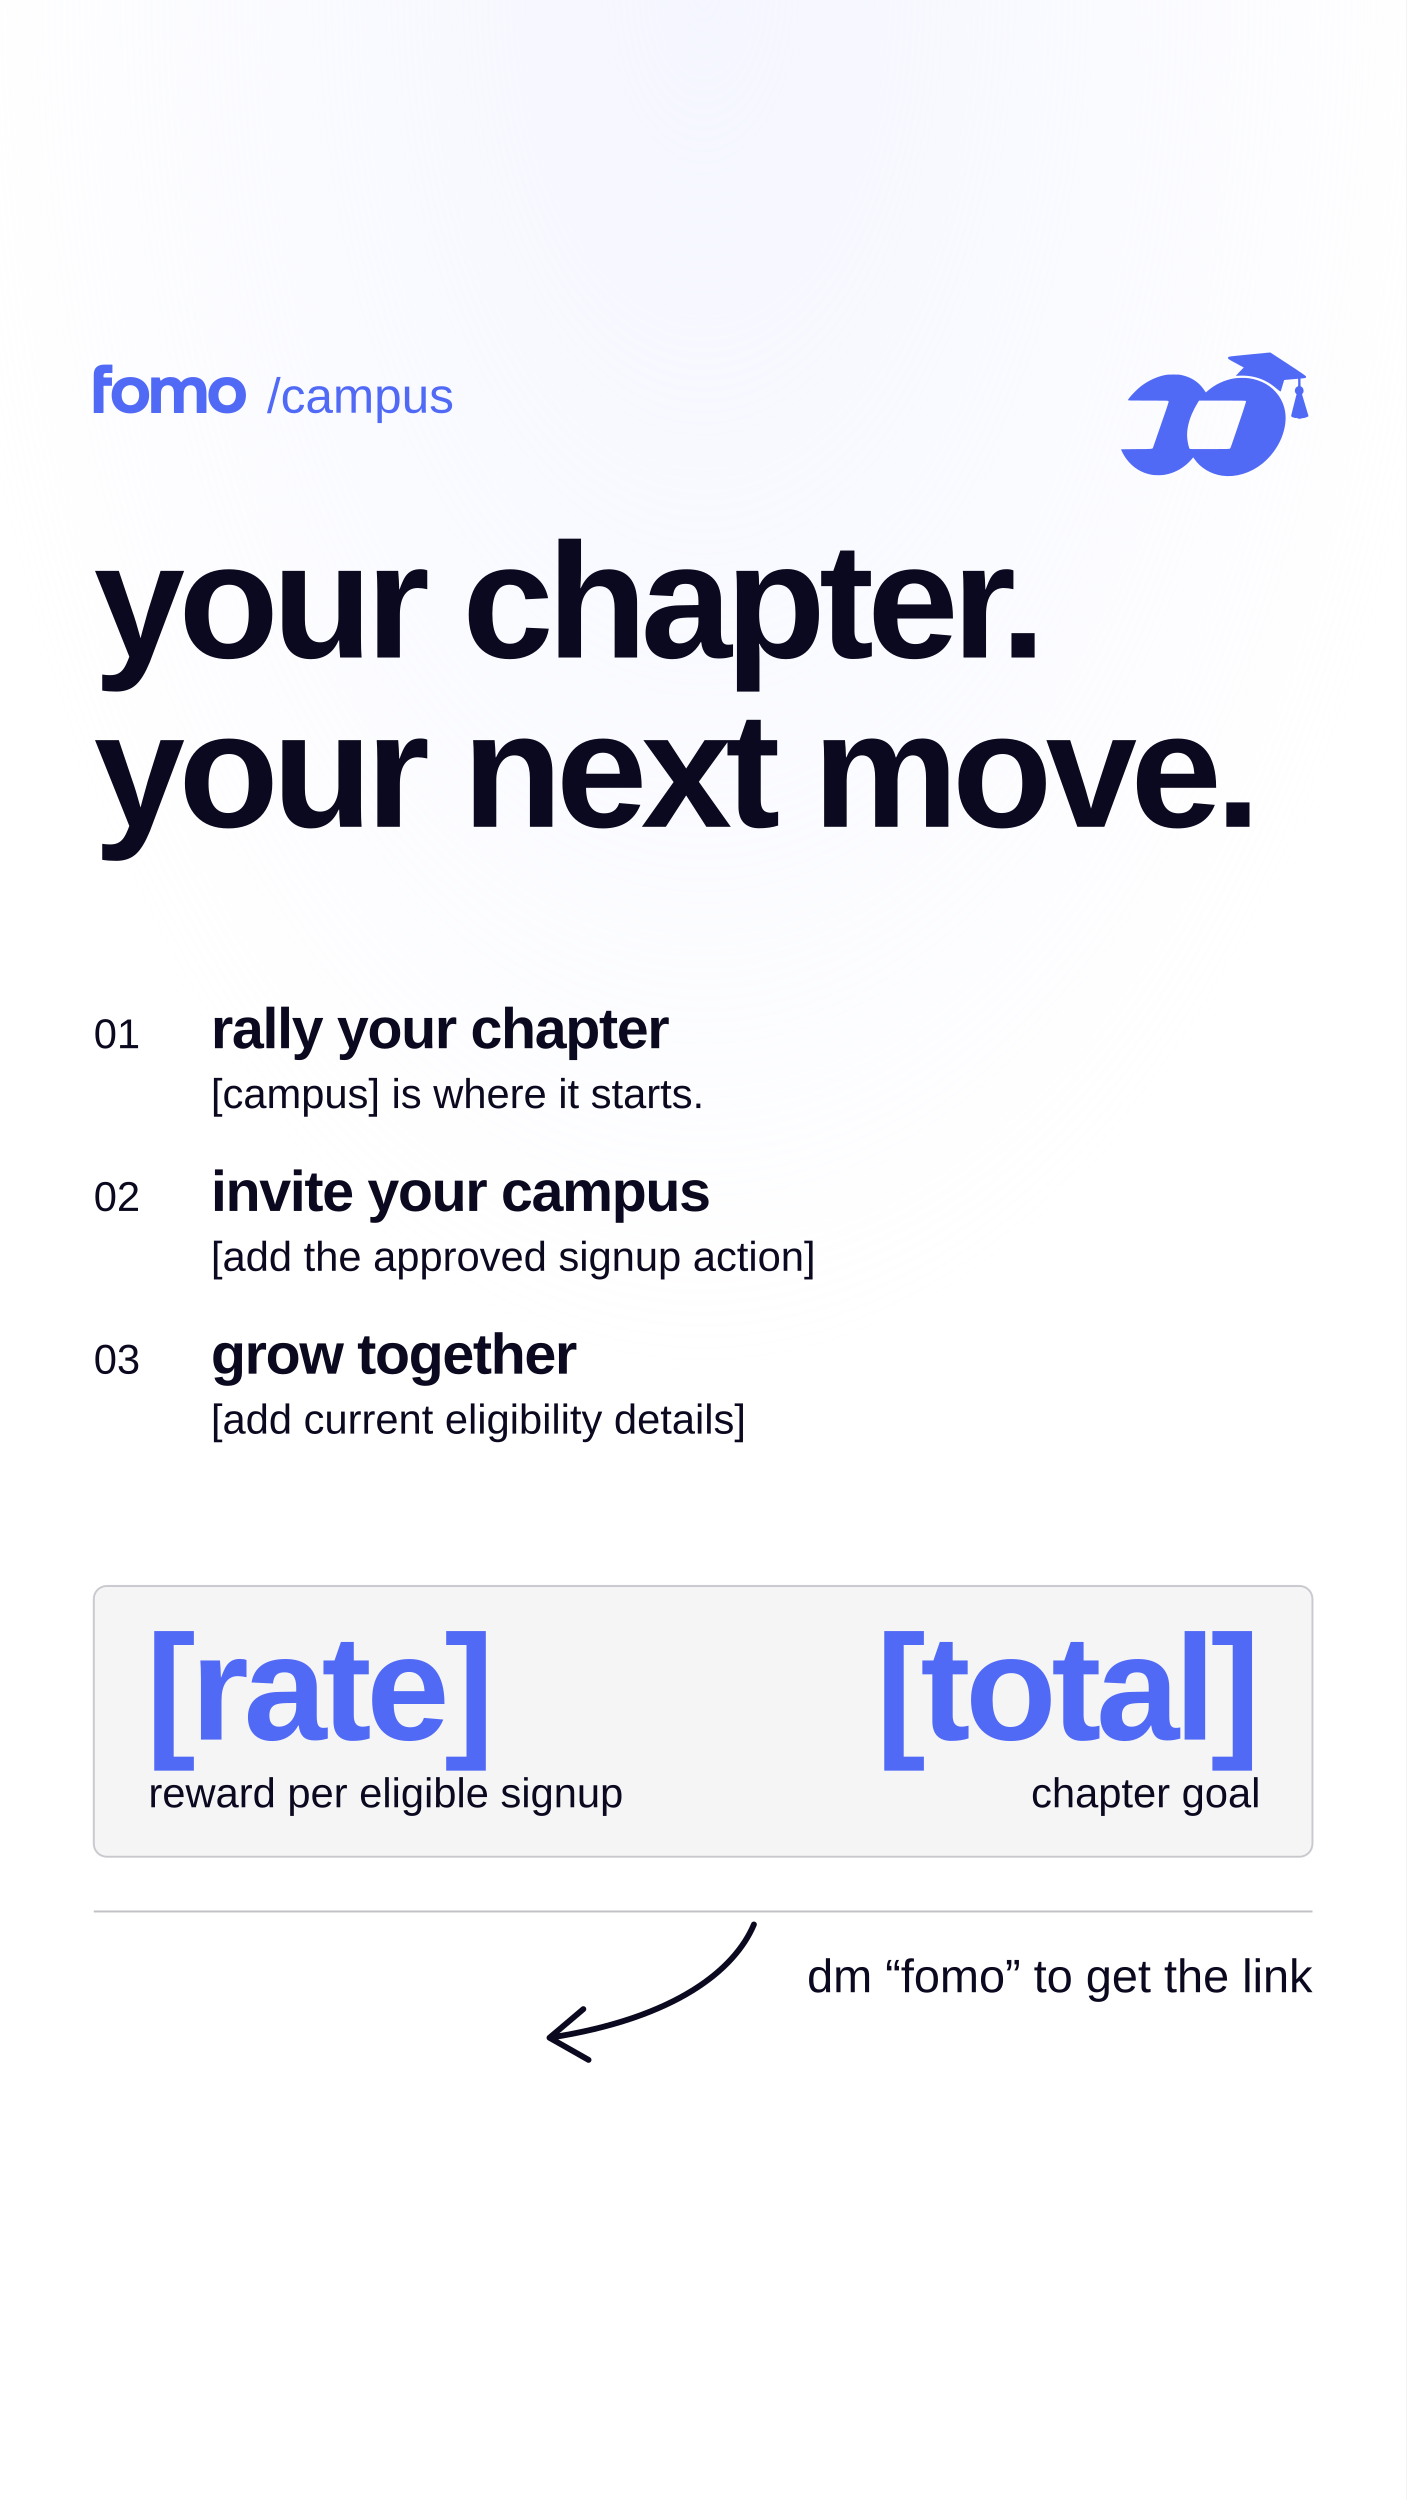
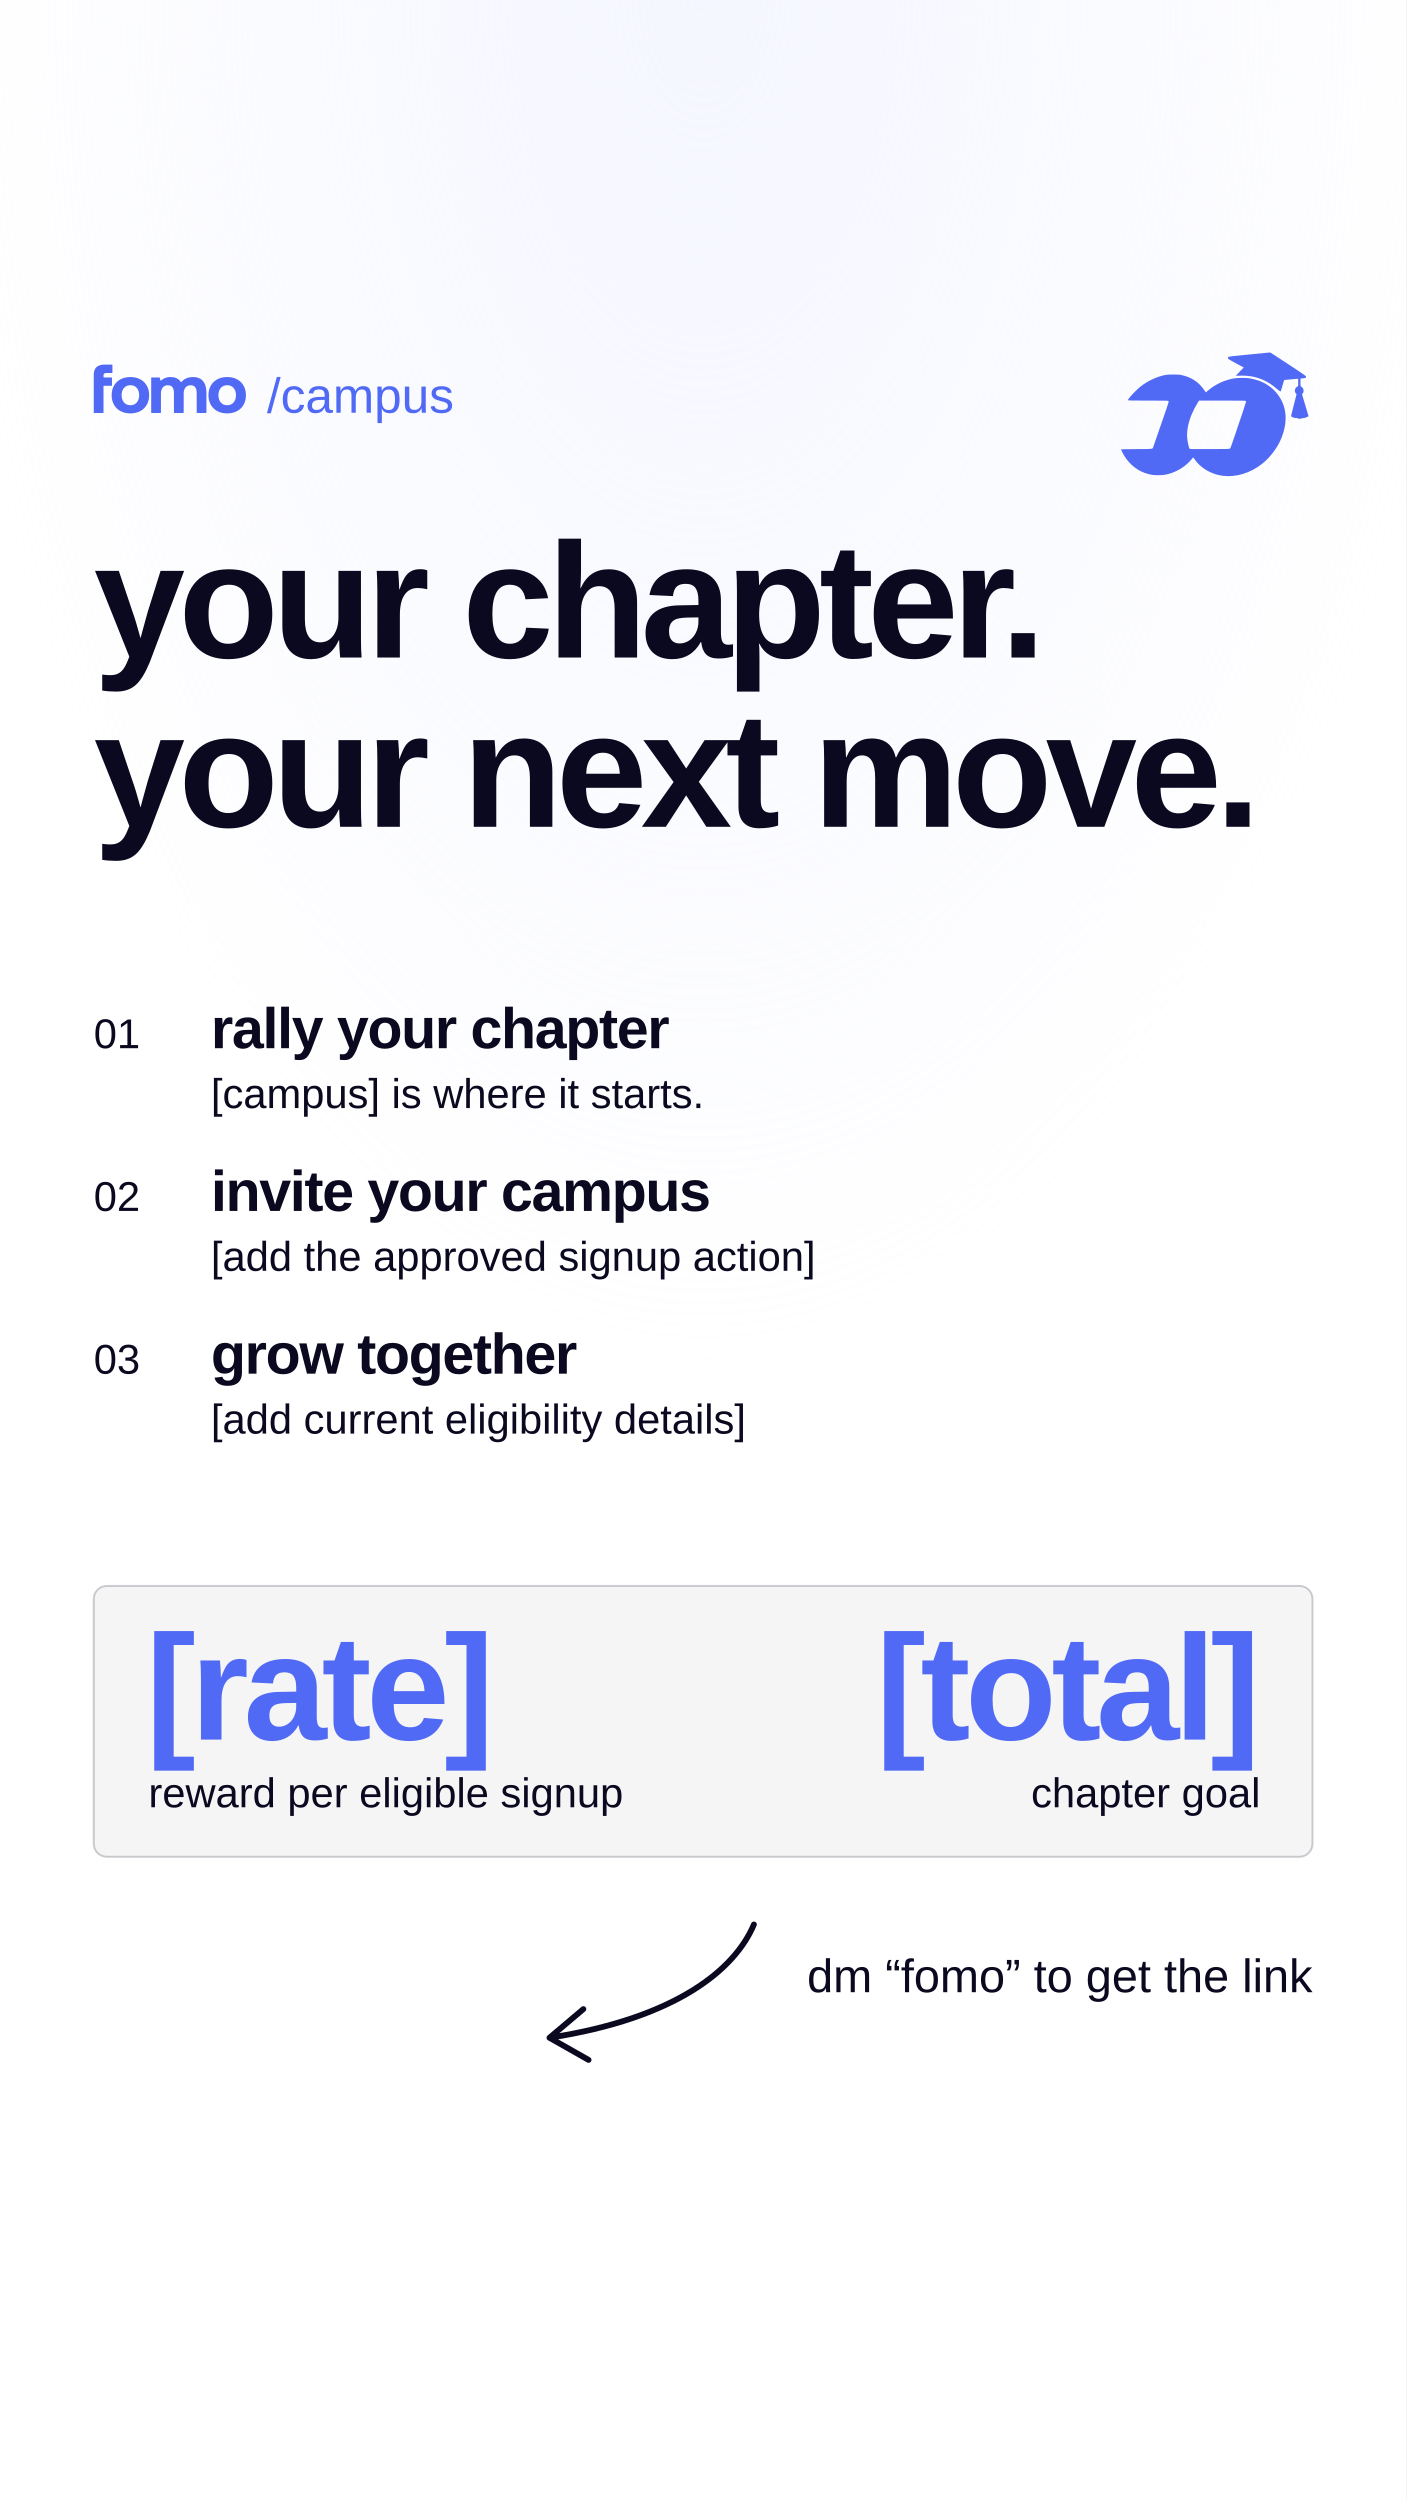
<svg xmlns="http://www.w3.org/2000/svg" xmlns:xlink="http://www.w3.org/1999/xlink" width="1080" height="1920" viewBox="0 0 1080 1920" role="img" aria-labelledby="title description">
  <defs>
    <style>text{font-family:Aeonik,Arial,sans-serif}</style>
    <symbol id="fomo-campus-mark" viewBox="0 0 620 415">
      <g fill="currentColor" fill-rule="evenodd" transform="translate(-240.190 -291.993) scale(0.815589)">
        <path d="M704.000,851.489 C659.298,845.350 618.849,821.276 595.279,786.779 L590.531,779.831 L586.540,784.665 C558.138,819.063 520.232,841.118 477.500,848.109 C467.438,849.755 440.897,849.775 431.000,848.144 C390.066,841.399 356.287,820.720 330.727,786.759 C320.650,773.369 307.823,749.353 310.282,748.480 C310.952,748.242 338.147,747.924 370.715,747.774 C437.969,747.463 431.842,748.359 435.217,738.339 C436.299,735.128 440.265,723.725 444.030,713.000 C452.124,689.943 474.687,624.651 486.579,589.869 C491.210,576.322 495.000,564.542 495.000,563.691 C495.000,562.839 494.293,561.436 493.429,560.571 C492.027,559.170 483.541,559.000 415.051,559.000 C348.565,559.000 338.080,558.802 337.020,557.524 C336.010,556.307 336.975,554.517 342.549,547.274 C351.040,536.242 375.944,511.356 386.500,503.355 C415.124,481.659 446.747,466.787 479.000,459.852 C488.127,457.890 492.509,457.588 512.500,457.547 C533.032,457.505 536.614,457.749 545.881,459.824 C584.401,468.449 613.143,487.752 633.619,518.750 C636.617,523.288 639.264,527.000 639.501,527.000 C639.739,527.000 642.144,525.037 644.846,522.637 C674.311,496.467 711.276,478.895 750.500,472.411 C763.328,470.290 794.041,469.982 806.500,471.849 C856.836,479.392 895.899,501.942 921.968,538.507 C954.832,584.602 958.909,641.335 933.881,704.280 C919.198,741.207 891.383,778.611 859.500,804.302 C813.865,841.075 756.010,858.632 704.000,851.489 Z M733.852,745.500 C734.901,744.400 737.568,738.100 739.778,731.500 C741.988,724.900 748.839,704.875 755.003,687.000 C774.125,631.539 796.000,565.624 796.000,563.462 C796.000,562.328 795.460,560.860 794.800,560.200 C793.884,559.284 772.221,559.000 703.396,559.000 L613.193,559.000 L607.900,567.250 C600.996,578.011 590.163,598.929 584.528,612.379 C570.986,644.701 564.625,678.053 567.010,704.228 C568.643,722.141 573.768,744.378 576.815,746.768 C578.095,747.772 594.392,747.980 655.188,747.768 C730.463,747.505 731.982,747.461 733.852,745.500 Z M998.299,628.894 C996.539,628.385 994.824,627.524 994.489,626.982 C994.146,626.428 992.190,626.266 990.022,626.612 C987.410,627.030 985.121,626.708 982.929,625.615 C981.149,624.727 978.923,624.000 977.981,624.000 C975.197,624.000 970.787,619.991 971.523,618.130 C971.877,617.233 975.979,600.548 980.638,581.052 C985.297,561.556 989.956,543.106 990.991,540.052 L992.872,534.500 L990.500,532.000 C982.248,523.304 985.952,507.770 997.250,503.694 C998.807,503.132 999.000,501.464 999.000,488.531 C999.000,480.539 998.672,474.000 998.272,474.000 C995.946,474.000 949.957,478.091 947.317,478.533 C943.666,479.144 944.526,477.033 936.947,504.000 C934.088,514.175 931.444,522.838 931.072,523.252 C930.186,524.238 922.689,519.440 916.433,513.885 C885.904,486.771 853.740,470.988 815.991,464.599 C802.027,462.235 782.154,461.195 768.545,462.114 C761.969,462.559 756.404,462.737 756.178,462.511 C755.952,462.285 762.816,454.929 771.432,446.164 L787.096,430.229 L769.798,420.922 C739.352,404.542 727.553,397.893 726.782,396.682 C725.220,394.225 725.982,390.057 728.250,388.655 C729.634,387.800 738.967,386.442 752.500,385.127 C764.600,383.951 796.325,380.774 823.000,378.067 C849.675,375.360 875.775,372.844 881.000,372.477 L890.500,371.808 L909.000,383.723 C968.284,421.904 1027.749,461.663 1028.963,463.931 C1030.330,466.486 1029.516,469.662 1027.182,470.880 C1026.257,471.362 1021.562,472.077 1016.750,472.468 L1008.000,473.180 L1008.000,488.590 C1008.000,499.093 1008.349,504.000 1009.096,504.000 C1011.343,504.000 1016.111,508.296 1018.023,512.044 C1020.213,516.339 1020.635,523.898 1018.875,527.316 C1018.256,528.517 1016.830,530.510 1015.706,531.745 C1013.883,533.746 1013.790,534.397 1014.850,537.745 C1015.504,539.810 1021.252,559.030 1027.624,580.456 L1039.210,619.412 L1036.994,621.206 C1035.775,622.193 1033.954,623.000 1032.946,623.000 C1031.939,623.000 1029.564,623.915 1027.670,625.032 C1025.599,626.254 1022.684,627.005 1020.362,626.915 C1018.238,626.833 1014.700,627.473 1012.500,628.339 C1008.042,630.092 1003.110,630.285 998.299,628.894 Z" />
      </g>
    </symbol>
    <symbol id="fomo-wordmark" viewBox="0 0 352 113">
      <path d="M0.003 23.325C0.003 8.468 7.991 0 24.923 0H42.105C42.675 0 43.134 0.46 43.134 1.029V18.462C43.134 19.031 42.675 19.49 42.105 19.49H28.757C24.443 19.49 22.526 21.408 22.526 25.561V28.685C22.526 29.255 22.985 29.714 23.555 29.714H41.076C41.646 29.714 42.105 30.174 42.105 30.743V48.014C42.105 48.584 41.646 49.043 41.076 49.043H23.555C22.985 49.043 22.526 49.503 22.526 50.072V110.797C22.526 111.366 22.066 111.826 21.497 111.826H1.029C0.46 111.826 0 111.366 0 110.797V23.325H0.003Z" fill="currentColor" />
      <path d="M41.381 70.769C41.381 45.528 58.636 28.757 84.673 28.757C110.711 28.757 127.965 45.531 127.965 70.769C127.965 96.008 110.711 112.782 84.673 112.782C58.636 112.782 41.381 96.008 41.381 70.769ZM104.959 70.769C104.959 57.192 97.291 47.606 84.67 47.606C72.049 47.606 64.384 57.192 64.384 70.769C64.384 84.347 72.052 93.933 84.67 93.933C97.287 93.933 104.959 84.347 104.959 70.769Z" fill="currentColor" />
      <path d="M260.369 65.978V110.796C260.369 111.366 259.909 111.825 259.34 111.825H238.872C238.302 111.825 237.843 111.366 237.843 110.796V65.817C237.843 53.995 233.371 47.767 223.785 47.767C214.199 47.767 207.491 54.794 207.81 67.415V110.796C207.81 111.366 207.35 111.825 206.781 111.825H186.313C185.744 111.825 185.284 111.366 185.284 110.796V65.817C185.284 53.995 180.812 47.767 171.065 47.767C161.318 47.767 155.251 55.117 155.251 66.616V110.796C155.251 111.366 154.792 111.825 154.222 111.825H133.754C133.185 111.825 132.725 111.366 132.725 110.796V30.746C132.725 30.177 133.185 29.717 133.754 29.717H151.571C152.044 29.717 152.456 30.039 152.569 30.495L154.088 36.58C154.246 37.211 155.028 37.447 155.501 37.002C160.183 32.615 166.476 28.757 177.451 28.757C186.961 28.757 195.882 31.703 201.246 40.284C201.565 40.791 202.281 40.836 202.652 40.362C208.307 33.136 217.317 28.757 229.687 28.757C245.662 28.757 260.358 37.063 260.358 65.978H260.369Z" fill="currentColor" />
      <path d="M265.029 70.769C265.029 45.528 282.284 28.757 308.321 28.757C334.359 28.757 351.613 45.531 351.613 70.769C351.613 96.008 334.359 112.782 308.321 112.782C282.284 112.782 265.029 96.008 265.029 70.769ZM328.607 70.769C328.607 57.192 320.939 47.606 308.318 47.606C295.697 47.606 288.032 57.192 288.032 70.769C288.032 84.347 295.7 93.933 308.318 93.933C320.935 93.933 328.607 84.347 328.607 70.769Z" fill="currentColor" />
    </symbol>
    <radialGradient id="glow" cx="0.5" cy="0" r="0.55">
      <stop stop-color="#EAEDFF" stop-opacity="0.5" />
      <stop offset="1" stop-color="#EAEDFF" stop-opacity="0" />
    </radialGradient>
  </defs>
  <g id="background">
    <rect width="1080" height="1920" fill="#FFFFFF" />
    <rect width="1080" height="1920" fill="url(#glow)" />
  </g>
  <g id="brand" color="#516AF6">
    <use href="#fomo-wordmark" xlink:href="#fomo-wordmark" x="72" y="280" width="117" height="37.560" />
    <text x="205" y="317" font-size="38" fill="#516AF6" font-weight="500">/campus</text>
    <use href="#fomo-campus-mark" xlink:href="#fomo-campus-mark" x="858" y="268" width="150" height="100.403" />
  </g>
  <g id="editable-invitation-headline">
    <text x="72" y="505" font-size="126" fill="#0B091F" font-weight="700" letter-spacing="-5">your chapter.</text>
    <text x="72" y="635" font-size="126" fill="#0B091F" font-weight="700" letter-spacing="-5">your next move.</text>
  </g>
  <g id="editable-three-steps">
    <g id="step-1">
      <text x="72" y="805" font-size="32" fill="#0B091F" font-weight="500">01</text>
      <text x="162" y="805" font-size="44" fill="#0B091F" font-weight="700" letter-spacing="-1">rally your chapter</text>
      <text x="162" y="851" font-size="32" fill="#0B091F" font-weight="400">[campus] is where it starts.</text>
    </g>
    <g id="step-2">
      <text x="72" y="930" font-size="32" fill="#0B091F" font-weight="500">02</text>
      <text x="162" y="930" font-size="44" fill="#0B091F" font-weight="700" letter-spacing="-1">invite your campus</text>
      <text x="162" y="976" font-size="32" fill="#0B091F" font-weight="400">[add the approved signup action]</text>
    </g>
    <g id="step-3">
      <text x="72" y="1055" font-size="32" fill="#0B091F" font-weight="500">03</text>
      <text x="162" y="1055" font-size="44" fill="#0B091F" font-weight="700" letter-spacing="-1">grow together</text>
      <text x="162" y="1101" font-size="32" fill="#0B091F" font-weight="400">[add current eligibility details]</text>
    </g>
  </g>
  <g id="editable-approved-offer">
    <rect id="reward-panel" x="72" y="1218" width="936" height="208" rx="10" fill="#0B091F" fill-opacity="0.04" stroke="#0B091F" stroke-opacity=".2" stroke-width="1.5" />
    <text x="112" y="1336" font-size="115" fill="#516AF6" font-weight="700" letter-spacing="-4">[rate]</text>
    <text x="968" y="1336" font-size="115" fill="#516AF6" font-weight="700" text-anchor="end" letter-spacing="-4">[total]</text>
    <text x="114" y="1388" font-size="32" fill="#0B091F" font-weight="400">reward per eligible signup</text>
    <text x="968" y="1388" font-size="32" fill="#0B091F" font-weight="400" text-anchor="end">chapter goal</text>
  </g>
  <g id="editable-call-to-action">
-     <path d="M72 1468 H1008" fill="none" stroke="#0B091F" stroke-opacity=".25" stroke-width="1.5" />
    <text x="1008" y="1530" font-size="36" fill="#0B091F" font-weight="500" text-anchor="end">dm “fomo” to get the link</text>
    <path id="cta-arrow" d="M157 0C142.5 34.5 97.5 72 0 87M26 65L0 87L30 104" transform="translate(422 1478)" fill="none" stroke="#0B091F" stroke-width="4.5" stroke-linecap="round" stroke-linejoin="round" />
  </g>
</svg>
